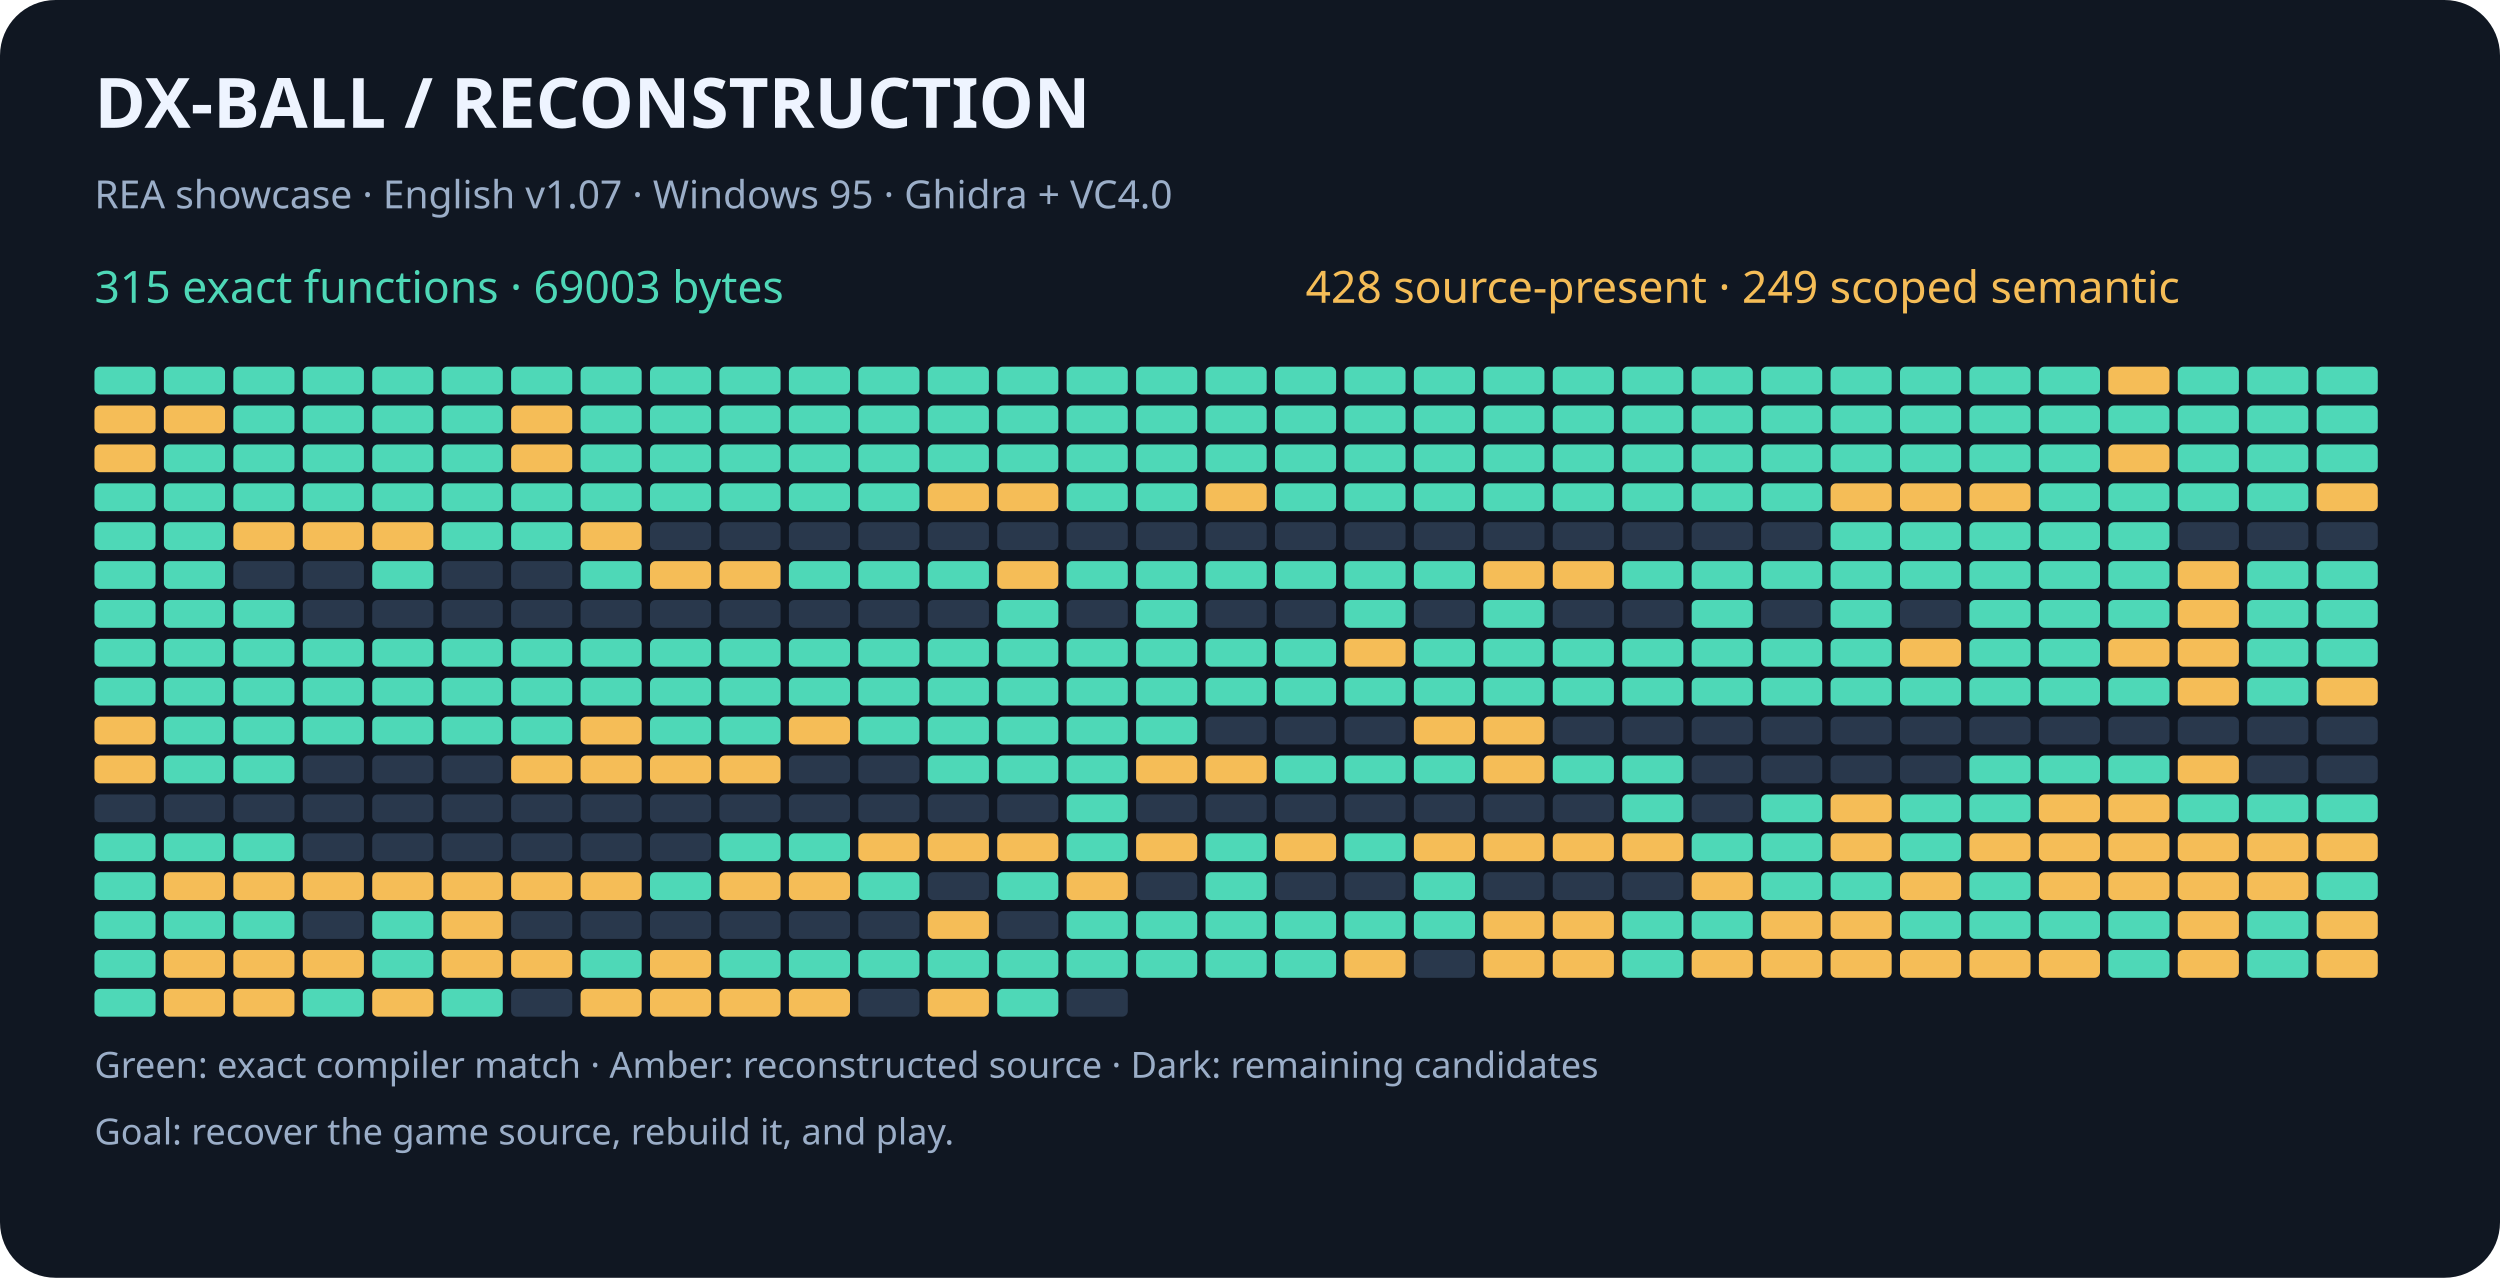
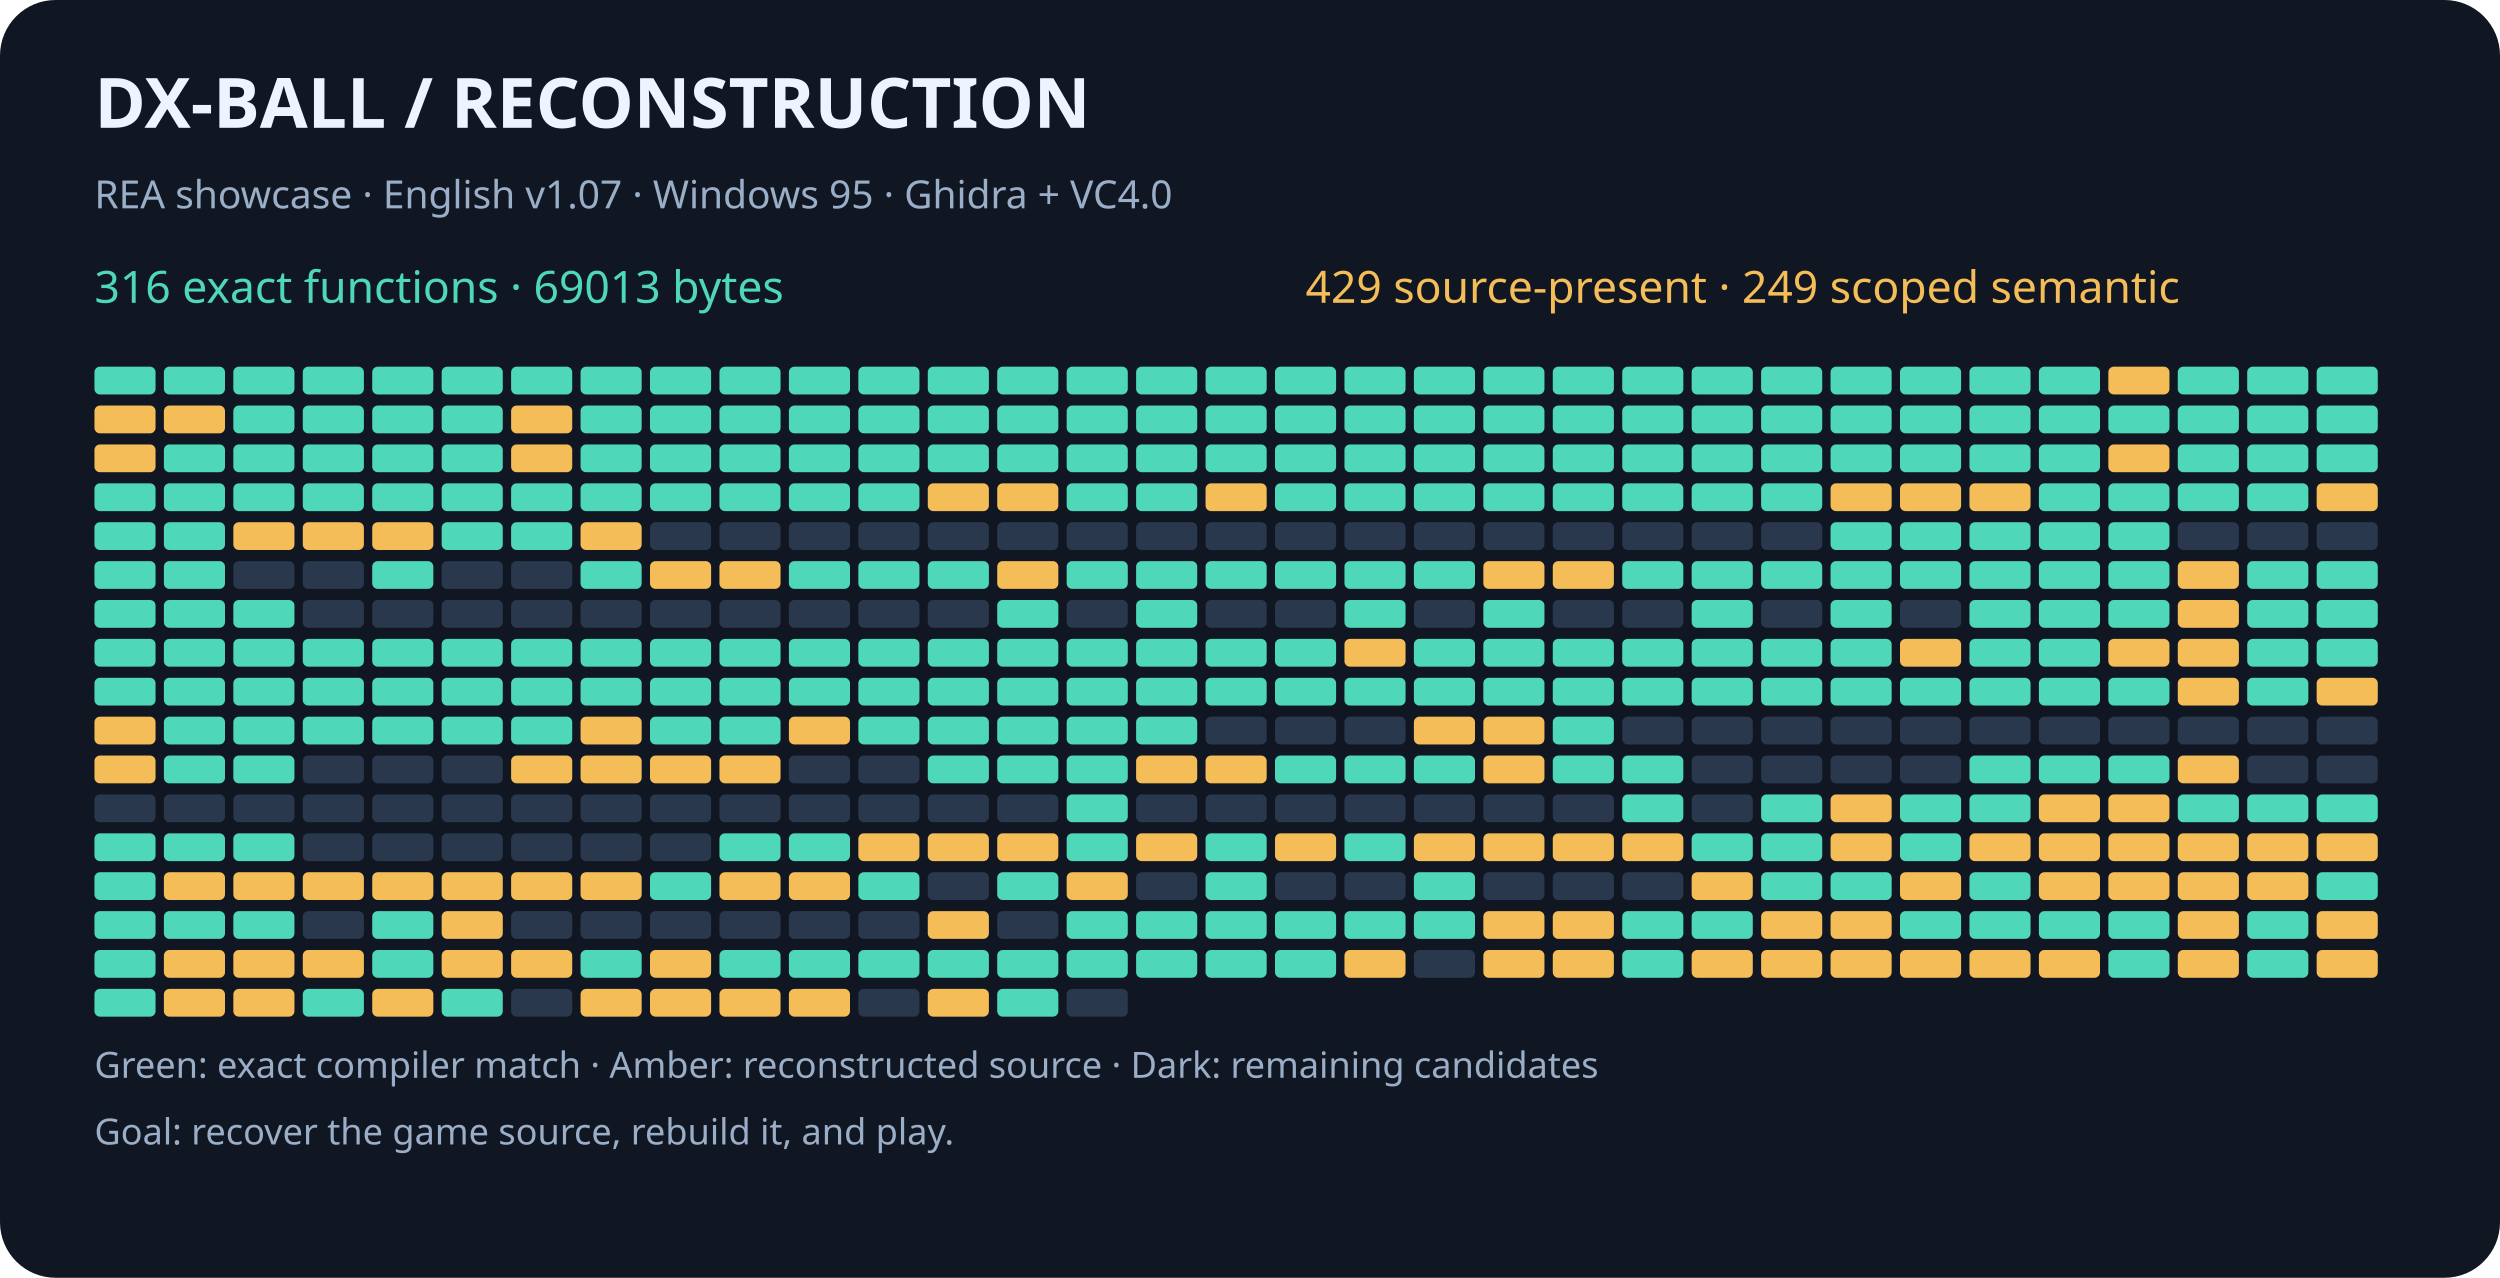
<svg xmlns="http://www.w3.org/2000/svg" width="900" height="460" viewBox="0 0 900 460" role="img" aria-labelledby="title desc">
  <rect width="900" height="460" rx="20" fill="#101722" />
  <g font-family="sans-serif">
    <text x="34" y="46" fill="#eef4ff" font-size="25" font-weight="bold">DX-BALL  /  RECONSTRUCTION</text>
    <text x="34" y="75" fill="#9baec8" font-size="14">REA showcase · English v1.07 · Windows 95 · Ghidra + VC4.0</text>
-     <text x="34" y="109" fill="#4ed8b7" font-size="16">315 exact functions · 69003 bytes</text>
-     <text x="470" y="109" fill="#f5bd57" font-size="16">428 source-present · 249 scoped semantic</text>
+     <text x="34" y="109" fill="#4ed8b7" font-size="16">316 exact functions · 69013 bytes</text>
+     <text x="470" y="109" fill="#f5bd57" font-size="16">429 source-present · 249 scoped semantic</text>
    <rect x="34" y="132" width="22" height="10" rx="2" fill="#4ed8b7" />
    <rect x="59" y="132" width="22" height="10" rx="2" fill="#4ed8b7" />
    <rect x="84" y="132" width="22" height="10" rx="2" fill="#4ed8b7" />
    <rect x="109" y="132" width="22" height="10" rx="2" fill="#4ed8b7" />
    <rect x="134" y="132" width="22" height="10" rx="2" fill="#4ed8b7" />
    <rect x="159" y="132" width="22" height="10" rx="2" fill="#4ed8b7" />
    <rect x="184" y="132" width="22" height="10" rx="2" fill="#4ed8b7" />
    <rect x="209" y="132" width="22" height="10" rx="2" fill="#4ed8b7" />
    <rect x="234" y="132" width="22" height="10" rx="2" fill="#4ed8b7" />
    <rect x="259" y="132" width="22" height="10" rx="2" fill="#4ed8b7" />
    <rect x="284" y="132" width="22" height="10" rx="2" fill="#4ed8b7" />
    <rect x="309" y="132" width="22" height="10" rx="2" fill="#4ed8b7" />
    <rect x="334" y="132" width="22" height="10" rx="2" fill="#4ed8b7" />
    <rect x="359" y="132" width="22" height="10" rx="2" fill="#4ed8b7" />
    <rect x="384" y="132" width="22" height="10" rx="2" fill="#4ed8b7" />
    <rect x="409" y="132" width="22" height="10" rx="2" fill="#4ed8b7" />
    <rect x="434" y="132" width="22" height="10" rx="2" fill="#4ed8b7" />
    <rect x="459" y="132" width="22" height="10" rx="2" fill="#4ed8b7" />
    <rect x="484" y="132" width="22" height="10" rx="2" fill="#4ed8b7" />
    <rect x="509" y="132" width="22" height="10" rx="2" fill="#4ed8b7" />
    <rect x="534" y="132" width="22" height="10" rx="2" fill="#4ed8b7" />
    <rect x="559" y="132" width="22" height="10" rx="2" fill="#4ed8b7" />
    <rect x="584" y="132" width="22" height="10" rx="2" fill="#4ed8b7" />
    <rect x="609" y="132" width="22" height="10" rx="2" fill="#4ed8b7" />
    <rect x="634" y="132" width="22" height="10" rx="2" fill="#4ed8b7" />
    <rect x="659" y="132" width="22" height="10" rx="2" fill="#4ed8b7" />
    <rect x="684" y="132" width="22" height="10" rx="2" fill="#4ed8b7" />
    <rect x="709" y="132" width="22" height="10" rx="2" fill="#4ed8b7" />
    <rect x="734" y="132" width="22" height="10" rx="2" fill="#4ed8b7" />
    <rect x="759" y="132" width="22" height="10" rx="2" fill="#f5bd57" />
    <rect x="784" y="132" width="22" height="10" rx="2" fill="#4ed8b7" />
    <rect x="809" y="132" width="22" height="10" rx="2" fill="#4ed8b7" />
    <rect x="834" y="132" width="22" height="10" rx="2" fill="#4ed8b7" />
    <rect x="34" y="146" width="22" height="10" rx="2" fill="#f5bd57" />
    <rect x="59" y="146" width="22" height="10" rx="2" fill="#f5bd57" />
    <rect x="84" y="146" width="22" height="10" rx="2" fill="#4ed8b7" />
    <rect x="109" y="146" width="22" height="10" rx="2" fill="#4ed8b7" />
    <rect x="134" y="146" width="22" height="10" rx="2" fill="#4ed8b7" />
    <rect x="159" y="146" width="22" height="10" rx="2" fill="#4ed8b7" />
    <rect x="184" y="146" width="22" height="10" rx="2" fill="#f5bd57" />
    <rect x="209" y="146" width="22" height="10" rx="2" fill="#4ed8b7" />
    <rect x="234" y="146" width="22" height="10" rx="2" fill="#4ed8b7" />
    <rect x="259" y="146" width="22" height="10" rx="2" fill="#4ed8b7" />
    <rect x="284" y="146" width="22" height="10" rx="2" fill="#4ed8b7" />
    <rect x="309" y="146" width="22" height="10" rx="2" fill="#4ed8b7" />
    <rect x="334" y="146" width="22" height="10" rx="2" fill="#4ed8b7" />
    <rect x="359" y="146" width="22" height="10" rx="2" fill="#4ed8b7" />
    <rect x="384" y="146" width="22" height="10" rx="2" fill="#4ed8b7" />
    <rect x="409" y="146" width="22" height="10" rx="2" fill="#4ed8b7" />
    <rect x="434" y="146" width="22" height="10" rx="2" fill="#4ed8b7" />
    <rect x="459" y="146" width="22" height="10" rx="2" fill="#4ed8b7" />
    <rect x="484" y="146" width="22" height="10" rx="2" fill="#4ed8b7" />
    <rect x="509" y="146" width="22" height="10" rx="2" fill="#4ed8b7" />
    <rect x="534" y="146" width="22" height="10" rx="2" fill="#4ed8b7" />
    <rect x="559" y="146" width="22" height="10" rx="2" fill="#4ed8b7" />
    <rect x="584" y="146" width="22" height="10" rx="2" fill="#4ed8b7" />
    <rect x="609" y="146" width="22" height="10" rx="2" fill="#4ed8b7" />
    <rect x="634" y="146" width="22" height="10" rx="2" fill="#4ed8b7" />
    <rect x="659" y="146" width="22" height="10" rx="2" fill="#4ed8b7" />
    <rect x="684" y="146" width="22" height="10" rx="2" fill="#4ed8b7" />
    <rect x="709" y="146" width="22" height="10" rx="2" fill="#4ed8b7" />
    <rect x="734" y="146" width="22" height="10" rx="2" fill="#4ed8b7" />
    <rect x="759" y="146" width="22" height="10" rx="2" fill="#4ed8b7" />
    <rect x="784" y="146" width="22" height="10" rx="2" fill="#4ed8b7" />
    <rect x="809" y="146" width="22" height="10" rx="2" fill="#4ed8b7" />
    <rect x="834" y="146" width="22" height="10" rx="2" fill="#4ed8b7" />
    <rect x="34" y="160" width="22" height="10" rx="2" fill="#f5bd57" />
    <rect x="59" y="160" width="22" height="10" rx="2" fill="#4ed8b7" />
    <rect x="84" y="160" width="22" height="10" rx="2" fill="#4ed8b7" />
    <rect x="109" y="160" width="22" height="10" rx="2" fill="#4ed8b7" />
    <rect x="134" y="160" width="22" height="10" rx="2" fill="#4ed8b7" />
    <rect x="159" y="160" width="22" height="10" rx="2" fill="#4ed8b7" />
    <rect x="184" y="160" width="22" height="10" rx="2" fill="#f5bd57" />
    <rect x="209" y="160" width="22" height="10" rx="2" fill="#4ed8b7" />
    <rect x="234" y="160" width="22" height="10" rx="2" fill="#4ed8b7" />
    <rect x="259" y="160" width="22" height="10" rx="2" fill="#4ed8b7" />
    <rect x="284" y="160" width="22" height="10" rx="2" fill="#4ed8b7" />
    <rect x="309" y="160" width="22" height="10" rx="2" fill="#4ed8b7" />
    <rect x="334" y="160" width="22" height="10" rx="2" fill="#4ed8b7" />
    <rect x="359" y="160" width="22" height="10" rx="2" fill="#4ed8b7" />
    <rect x="384" y="160" width="22" height="10" rx="2" fill="#4ed8b7" />
    <rect x="409" y="160" width="22" height="10" rx="2" fill="#4ed8b7" />
    <rect x="434" y="160" width="22" height="10" rx="2" fill="#4ed8b7" />
    <rect x="459" y="160" width="22" height="10" rx="2" fill="#4ed8b7" />
    <rect x="484" y="160" width="22" height="10" rx="2" fill="#4ed8b7" />
    <rect x="509" y="160" width="22" height="10" rx="2" fill="#4ed8b7" />
    <rect x="534" y="160" width="22" height="10" rx="2" fill="#4ed8b7" />
    <rect x="559" y="160" width="22" height="10" rx="2" fill="#4ed8b7" />
    <rect x="584" y="160" width="22" height="10" rx="2" fill="#4ed8b7" />
    <rect x="609" y="160" width="22" height="10" rx="2" fill="#4ed8b7" />
    <rect x="634" y="160" width="22" height="10" rx="2" fill="#4ed8b7" />
    <rect x="659" y="160" width="22" height="10" rx="2" fill="#4ed8b7" />
    <rect x="684" y="160" width="22" height="10" rx="2" fill="#4ed8b7" />
    <rect x="709" y="160" width="22" height="10" rx="2" fill="#4ed8b7" />
    <rect x="734" y="160" width="22" height="10" rx="2" fill="#4ed8b7" />
    <rect x="759" y="160" width="22" height="10" rx="2" fill="#f5bd57" />
    <rect x="784" y="160" width="22" height="10" rx="2" fill="#4ed8b7" />
    <rect x="809" y="160" width="22" height="10" rx="2" fill="#4ed8b7" />
    <rect x="834" y="160" width="22" height="10" rx="2" fill="#4ed8b7" />
    <rect x="34" y="174" width="22" height="10" rx="2" fill="#4ed8b7" />
    <rect x="59" y="174" width="22" height="10" rx="2" fill="#4ed8b7" />
    <rect x="84" y="174" width="22" height="10" rx="2" fill="#4ed8b7" />
    <rect x="109" y="174" width="22" height="10" rx="2" fill="#4ed8b7" />
    <rect x="134" y="174" width="22" height="10" rx="2" fill="#4ed8b7" />
    <rect x="159" y="174" width="22" height="10" rx="2" fill="#4ed8b7" />
    <rect x="184" y="174" width="22" height="10" rx="2" fill="#4ed8b7" />
    <rect x="209" y="174" width="22" height="10" rx="2" fill="#4ed8b7" />
    <rect x="234" y="174" width="22" height="10" rx="2" fill="#4ed8b7" />
    <rect x="259" y="174" width="22" height="10" rx="2" fill="#4ed8b7" />
    <rect x="284" y="174" width="22" height="10" rx="2" fill="#4ed8b7" />
    <rect x="309" y="174" width="22" height="10" rx="2" fill="#4ed8b7" />
    <rect x="334" y="174" width="22" height="10" rx="2" fill="#f5bd57" />
    <rect x="359" y="174" width="22" height="10" rx="2" fill="#f5bd57" />
    <rect x="384" y="174" width="22" height="10" rx="2" fill="#4ed8b7" />
    <rect x="409" y="174" width="22" height="10" rx="2" fill="#4ed8b7" />
    <rect x="434" y="174" width="22" height="10" rx="2" fill="#f5bd57" />
    <rect x="459" y="174" width="22" height="10" rx="2" fill="#4ed8b7" />
    <rect x="484" y="174" width="22" height="10" rx="2" fill="#4ed8b7" />
    <rect x="509" y="174" width="22" height="10" rx="2" fill="#4ed8b7" />
    <rect x="534" y="174" width="22" height="10" rx="2" fill="#4ed8b7" />
    <rect x="559" y="174" width="22" height="10" rx="2" fill="#4ed8b7" />
    <rect x="584" y="174" width="22" height="10" rx="2" fill="#4ed8b7" />
    <rect x="609" y="174" width="22" height="10" rx="2" fill="#4ed8b7" />
    <rect x="634" y="174" width="22" height="10" rx="2" fill="#4ed8b7" />
    <rect x="659" y="174" width="22" height="10" rx="2" fill="#f5bd57" />
    <rect x="684" y="174" width="22" height="10" rx="2" fill="#f5bd57" />
    <rect x="709" y="174" width="22" height="10" rx="2" fill="#f5bd57" />
    <rect x="734" y="174" width="22" height="10" rx="2" fill="#4ed8b7" />
    <rect x="759" y="174" width="22" height="10" rx="2" fill="#4ed8b7" />
    <rect x="784" y="174" width="22" height="10" rx="2" fill="#4ed8b7" />
    <rect x="809" y="174" width="22" height="10" rx="2" fill="#4ed8b7" />
    <rect x="834" y="174" width="22" height="10" rx="2" fill="#f5bd57" />
    <rect x="34" y="188" width="22" height="10" rx="2" fill="#4ed8b7" />
    <rect x="59" y="188" width="22" height="10" rx="2" fill="#4ed8b7" />
    <rect x="84" y="188" width="22" height="10" rx="2" fill="#f5bd57" />
    <rect x="109" y="188" width="22" height="10" rx="2" fill="#f5bd57" />
    <rect x="134" y="188" width="22" height="10" rx="2" fill="#f5bd57" />
    <rect x="159" y="188" width="22" height="10" rx="2" fill="#4ed8b7" />
    <rect x="184" y="188" width="22" height="10" rx="2" fill="#4ed8b7" />
    <rect x="209" y="188" width="22" height="10" rx="2" fill="#f5bd57" />
    <rect x="234" y="188" width="22" height="10" rx="2" fill="#29384c" />
    <rect x="259" y="188" width="22" height="10" rx="2" fill="#29384c" />
    <rect x="284" y="188" width="22" height="10" rx="2" fill="#29384c" />
    <rect x="309" y="188" width="22" height="10" rx="2" fill="#29384c" />
    <rect x="334" y="188" width="22" height="10" rx="2" fill="#29384c" />
    <rect x="359" y="188" width="22" height="10" rx="2" fill="#29384c" />
    <rect x="384" y="188" width="22" height="10" rx="2" fill="#29384c" />
    <rect x="409" y="188" width="22" height="10" rx="2" fill="#29384c" />
    <rect x="434" y="188" width="22" height="10" rx="2" fill="#29384c" />
    <rect x="459" y="188" width="22" height="10" rx="2" fill="#29384c" />
    <rect x="484" y="188" width="22" height="10" rx="2" fill="#29384c" />
    <rect x="509" y="188" width="22" height="10" rx="2" fill="#29384c" />
    <rect x="534" y="188" width="22" height="10" rx="2" fill="#29384c" />
    <rect x="559" y="188" width="22" height="10" rx="2" fill="#29384c" />
    <rect x="584" y="188" width="22" height="10" rx="2" fill="#29384c" />
    <rect x="609" y="188" width="22" height="10" rx="2" fill="#29384c" />
    <rect x="634" y="188" width="22" height="10" rx="2" fill="#29384c" />
    <rect x="659" y="188" width="22" height="10" rx="2" fill="#4ed8b7" />
    <rect x="684" y="188" width="22" height="10" rx="2" fill="#4ed8b7" />
    <rect x="709" y="188" width="22" height="10" rx="2" fill="#4ed8b7" />
    <rect x="734" y="188" width="22" height="10" rx="2" fill="#4ed8b7" />
    <rect x="759" y="188" width="22" height="10" rx="2" fill="#4ed8b7" />
    <rect x="784" y="188" width="22" height="10" rx="2" fill="#29384c" />
    <rect x="809" y="188" width="22" height="10" rx="2" fill="#29384c" />
    <rect x="834" y="188" width="22" height="10" rx="2" fill="#29384c" />
    <rect x="34" y="202" width="22" height="10" rx="2" fill="#4ed8b7" />
    <rect x="59" y="202" width="22" height="10" rx="2" fill="#4ed8b7" />
    <rect x="84" y="202" width="22" height="10" rx="2" fill="#29384c" />
    <rect x="109" y="202" width="22" height="10" rx="2" fill="#29384c" />
    <rect x="134" y="202" width="22" height="10" rx="2" fill="#4ed8b7" />
    <rect x="159" y="202" width="22" height="10" rx="2" fill="#29384c" />
    <rect x="184" y="202" width="22" height="10" rx="2" fill="#29384c" />
    <rect x="209" y="202" width="22" height="10" rx="2" fill="#4ed8b7" />
    <rect x="234" y="202" width="22" height="10" rx="2" fill="#f5bd57" />
    <rect x="259" y="202" width="22" height="10" rx="2" fill="#f5bd57" />
    <rect x="284" y="202" width="22" height="10" rx="2" fill="#4ed8b7" />
    <rect x="309" y="202" width="22" height="10" rx="2" fill="#4ed8b7" />
    <rect x="334" y="202" width="22" height="10" rx="2" fill="#4ed8b7" />
    <rect x="359" y="202" width="22" height="10" rx="2" fill="#f5bd57" />
    <rect x="384" y="202" width="22" height="10" rx="2" fill="#4ed8b7" />
    <rect x="409" y="202" width="22" height="10" rx="2" fill="#4ed8b7" />
    <rect x="434" y="202" width="22" height="10" rx="2" fill="#4ed8b7" />
    <rect x="459" y="202" width="22" height="10" rx="2" fill="#4ed8b7" />
    <rect x="484" y="202" width="22" height="10" rx="2" fill="#4ed8b7" />
    <rect x="509" y="202" width="22" height="10" rx="2" fill="#4ed8b7" />
    <rect x="534" y="202" width="22" height="10" rx="2" fill="#f5bd57" />
    <rect x="559" y="202" width="22" height="10" rx="2" fill="#f5bd57" />
    <rect x="584" y="202" width="22" height="10" rx="2" fill="#4ed8b7" />
    <rect x="609" y="202" width="22" height="10" rx="2" fill="#4ed8b7" />
    <rect x="634" y="202" width="22" height="10" rx="2" fill="#4ed8b7" />
    <rect x="659" y="202" width="22" height="10" rx="2" fill="#4ed8b7" />
    <rect x="684" y="202" width="22" height="10" rx="2" fill="#4ed8b7" />
    <rect x="709" y="202" width="22" height="10" rx="2" fill="#4ed8b7" />
    <rect x="734" y="202" width="22" height="10" rx="2" fill="#4ed8b7" />
    <rect x="759" y="202" width="22" height="10" rx="2" fill="#4ed8b7" />
    <rect x="784" y="202" width="22" height="10" rx="2" fill="#f5bd57" />
    <rect x="809" y="202" width="22" height="10" rx="2" fill="#4ed8b7" />
    <rect x="834" y="202" width="22" height="10" rx="2" fill="#4ed8b7" />
    <rect x="34" y="216" width="22" height="10" rx="2" fill="#4ed8b7" />
    <rect x="59" y="216" width="22" height="10" rx="2" fill="#4ed8b7" />
    <rect x="84" y="216" width="22" height="10" rx="2" fill="#4ed8b7" />
    <rect x="109" y="216" width="22" height="10" rx="2" fill="#29384c" />
    <rect x="134" y="216" width="22" height="10" rx="2" fill="#29384c" />
    <rect x="159" y="216" width="22" height="10" rx="2" fill="#29384c" />
    <rect x="184" y="216" width="22" height="10" rx="2" fill="#29384c" />
    <rect x="209" y="216" width="22" height="10" rx="2" fill="#29384c" />
    <rect x="234" y="216" width="22" height="10" rx="2" fill="#29384c" />
    <rect x="259" y="216" width="22" height="10" rx="2" fill="#29384c" />
    <rect x="284" y="216" width="22" height="10" rx="2" fill="#29384c" />
    <rect x="309" y="216" width="22" height="10" rx="2" fill="#29384c" />
    <rect x="334" y="216" width="22" height="10" rx="2" fill="#29384c" />
    <rect x="359" y="216" width="22" height="10" rx="2" fill="#4ed8b7" />
    <rect x="384" y="216" width="22" height="10" rx="2" fill="#29384c" />
    <rect x="409" y="216" width="22" height="10" rx="2" fill="#4ed8b7" />
    <rect x="434" y="216" width="22" height="10" rx="2" fill="#29384c" />
    <rect x="459" y="216" width="22" height="10" rx="2" fill="#29384c" />
    <rect x="484" y="216" width="22" height="10" rx="2" fill="#4ed8b7" />
    <rect x="509" y="216" width="22" height="10" rx="2" fill="#29384c" />
    <rect x="534" y="216" width="22" height="10" rx="2" fill="#4ed8b7" />
    <rect x="559" y="216" width="22" height="10" rx="2" fill="#29384c" />
    <rect x="584" y="216" width="22" height="10" rx="2" fill="#29384c" />
    <rect x="609" y="216" width="22" height="10" rx="2" fill="#4ed8b7" />
    <rect x="634" y="216" width="22" height="10" rx="2" fill="#29384c" />
    <rect x="659" y="216" width="22" height="10" rx="2" fill="#4ed8b7" />
    <rect x="684" y="216" width="22" height="10" rx="2" fill="#29384c" />
    <rect x="709" y="216" width="22" height="10" rx="2" fill="#4ed8b7" />
    <rect x="734" y="216" width="22" height="10" rx="2" fill="#4ed8b7" />
    <rect x="759" y="216" width="22" height="10" rx="2" fill="#4ed8b7" />
    <rect x="784" y="216" width="22" height="10" rx="2" fill="#f5bd57" />
    <rect x="809" y="216" width="22" height="10" rx="2" fill="#4ed8b7" />
    <rect x="834" y="216" width="22" height="10" rx="2" fill="#4ed8b7" />
    <rect x="34" y="230" width="22" height="10" rx="2" fill="#4ed8b7" />
    <rect x="59" y="230" width="22" height="10" rx="2" fill="#4ed8b7" />
    <rect x="84" y="230" width="22" height="10" rx="2" fill="#4ed8b7" />
    <rect x="109" y="230" width="22" height="10" rx="2" fill="#4ed8b7" />
    <rect x="134" y="230" width="22" height="10" rx="2" fill="#4ed8b7" />
    <rect x="159" y="230" width="22" height="10" rx="2" fill="#4ed8b7" />
    <rect x="184" y="230" width="22" height="10" rx="2" fill="#4ed8b7" />
    <rect x="209" y="230" width="22" height="10" rx="2" fill="#4ed8b7" />
    <rect x="234" y="230" width="22" height="10" rx="2" fill="#4ed8b7" />
    <rect x="259" y="230" width="22" height="10" rx="2" fill="#4ed8b7" />
    <rect x="284" y="230" width="22" height="10" rx="2" fill="#4ed8b7" />
    <rect x="309" y="230" width="22" height="10" rx="2" fill="#4ed8b7" />
    <rect x="334" y="230" width="22" height="10" rx="2" fill="#4ed8b7" />
    <rect x="359" y="230" width="22" height="10" rx="2" fill="#4ed8b7" />
    <rect x="384" y="230" width="22" height="10" rx="2" fill="#4ed8b7" />
    <rect x="409" y="230" width="22" height="10" rx="2" fill="#4ed8b7" />
    <rect x="434" y="230" width="22" height="10" rx="2" fill="#4ed8b7" />
    <rect x="459" y="230" width="22" height="10" rx="2" fill="#4ed8b7" />
    <rect x="484" y="230" width="22" height="10" rx="2" fill="#f5bd57" />
    <rect x="509" y="230" width="22" height="10" rx="2" fill="#4ed8b7" />
    <rect x="534" y="230" width="22" height="10" rx="2" fill="#4ed8b7" />
    <rect x="559" y="230" width="22" height="10" rx="2" fill="#4ed8b7" />
    <rect x="584" y="230" width="22" height="10" rx="2" fill="#4ed8b7" />
    <rect x="609" y="230" width="22" height="10" rx="2" fill="#4ed8b7" />
    <rect x="634" y="230" width="22" height="10" rx="2" fill="#4ed8b7" />
    <rect x="659" y="230" width="22" height="10" rx="2" fill="#4ed8b7" />
    <rect x="684" y="230" width="22" height="10" rx="2" fill="#f5bd57" />
    <rect x="709" y="230" width="22" height="10" rx="2" fill="#4ed8b7" />
    <rect x="734" y="230" width="22" height="10" rx="2" fill="#4ed8b7" />
    <rect x="759" y="230" width="22" height="10" rx="2" fill="#f5bd57" />
    <rect x="784" y="230" width="22" height="10" rx="2" fill="#f5bd57" />
    <rect x="809" y="230" width="22" height="10" rx="2" fill="#4ed8b7" />
    <rect x="834" y="230" width="22" height="10" rx="2" fill="#4ed8b7" />
    <rect x="34" y="244" width="22" height="10" rx="2" fill="#4ed8b7" />
    <rect x="59" y="244" width="22" height="10" rx="2" fill="#4ed8b7" />
    <rect x="84" y="244" width="22" height="10" rx="2" fill="#4ed8b7" />
    <rect x="109" y="244" width="22" height="10" rx="2" fill="#4ed8b7" />
    <rect x="134" y="244" width="22" height="10" rx="2" fill="#4ed8b7" />
    <rect x="159" y="244" width="22" height="10" rx="2" fill="#4ed8b7" />
    <rect x="184" y="244" width="22" height="10" rx="2" fill="#4ed8b7" />
    <rect x="209" y="244" width="22" height="10" rx="2" fill="#4ed8b7" />
    <rect x="234" y="244" width="22" height="10" rx="2" fill="#4ed8b7" />
    <rect x="259" y="244" width="22" height="10" rx="2" fill="#4ed8b7" />
    <rect x="284" y="244" width="22" height="10" rx="2" fill="#4ed8b7" />
    <rect x="309" y="244" width="22" height="10" rx="2" fill="#4ed8b7" />
    <rect x="334" y="244" width="22" height="10" rx="2" fill="#4ed8b7" />
    <rect x="359" y="244" width="22" height="10" rx="2" fill="#4ed8b7" />
    <rect x="384" y="244" width="22" height="10" rx="2" fill="#4ed8b7" />
    <rect x="409" y="244" width="22" height="10" rx="2" fill="#4ed8b7" />
    <rect x="434" y="244" width="22" height="10" rx="2" fill="#4ed8b7" />
    <rect x="459" y="244" width="22" height="10" rx="2" fill="#4ed8b7" />
    <rect x="484" y="244" width="22" height="10" rx="2" fill="#4ed8b7" />
    <rect x="509" y="244" width="22" height="10" rx="2" fill="#4ed8b7" />
    <rect x="534" y="244" width="22" height="10" rx="2" fill="#4ed8b7" />
    <rect x="559" y="244" width="22" height="10" rx="2" fill="#4ed8b7" />
    <rect x="584" y="244" width="22" height="10" rx="2" fill="#4ed8b7" />
    <rect x="609" y="244" width="22" height="10" rx="2" fill="#4ed8b7" />
    <rect x="634" y="244" width="22" height="10" rx="2" fill="#4ed8b7" />
    <rect x="659" y="244" width="22" height="10" rx="2" fill="#4ed8b7" />
    <rect x="684" y="244" width="22" height="10" rx="2" fill="#4ed8b7" />
    <rect x="709" y="244" width="22" height="10" rx="2" fill="#4ed8b7" />
    <rect x="734" y="244" width="22" height="10" rx="2" fill="#4ed8b7" />
    <rect x="759" y="244" width="22" height="10" rx="2" fill="#4ed8b7" />
    <rect x="784" y="244" width="22" height="10" rx="2" fill="#f5bd57" />
    <rect x="809" y="244" width="22" height="10" rx="2" fill="#4ed8b7" />
    <rect x="834" y="244" width="22" height="10" rx="2" fill="#f5bd57" />
    <rect x="34" y="258" width="22" height="10" rx="2" fill="#f5bd57" />
    <rect x="59" y="258" width="22" height="10" rx="2" fill="#4ed8b7" />
    <rect x="84" y="258" width="22" height="10" rx="2" fill="#4ed8b7" />
    <rect x="109" y="258" width="22" height="10" rx="2" fill="#4ed8b7" />
    <rect x="134" y="258" width="22" height="10" rx="2" fill="#4ed8b7" />
    <rect x="159" y="258" width="22" height="10" rx="2" fill="#4ed8b7" />
    <rect x="184" y="258" width="22" height="10" rx="2" fill="#4ed8b7" />
    <rect x="209" y="258" width="22" height="10" rx="2" fill="#f5bd57" />
    <rect x="234" y="258" width="22" height="10" rx="2" fill="#4ed8b7" />
    <rect x="259" y="258" width="22" height="10" rx="2" fill="#4ed8b7" />
    <rect x="284" y="258" width="22" height="10" rx="2" fill="#f5bd57" />
    <rect x="309" y="258" width="22" height="10" rx="2" fill="#4ed8b7" />
    <rect x="334" y="258" width="22" height="10" rx="2" fill="#4ed8b7" />
    <rect x="359" y="258" width="22" height="10" rx="2" fill="#4ed8b7" />
    <rect x="384" y="258" width="22" height="10" rx="2" fill="#4ed8b7" />
    <rect x="409" y="258" width="22" height="10" rx="2" fill="#4ed8b7" />
    <rect x="434" y="258" width="22" height="10" rx="2" fill="#29384c" />
    <rect x="459" y="258" width="22" height="10" rx="2" fill="#29384c" />
    <rect x="484" y="258" width="22" height="10" rx="2" fill="#29384c" />
    <rect x="509" y="258" width="22" height="10" rx="2" fill="#f5bd57" />
    <rect x="534" y="258" width="22" height="10" rx="2" fill="#f5bd57" />
-     <rect x="559" y="258" width="22" height="10" rx="2" fill="#29384c" />
+     <rect x="559" y="258" width="22" height="10" rx="2" fill="#4ed8b7" />
    <rect x="584" y="258" width="22" height="10" rx="2" fill="#29384c" />
    <rect x="609" y="258" width="22" height="10" rx="2" fill="#29384c" />
    <rect x="634" y="258" width="22" height="10" rx="2" fill="#29384c" />
    <rect x="659" y="258" width="22" height="10" rx="2" fill="#29384c" />
    <rect x="684" y="258" width="22" height="10" rx="2" fill="#29384c" />
    <rect x="709" y="258" width="22" height="10" rx="2" fill="#29384c" />
    <rect x="734" y="258" width="22" height="10" rx="2" fill="#29384c" />
    <rect x="759" y="258" width="22" height="10" rx="2" fill="#29384c" />
    <rect x="784" y="258" width="22" height="10" rx="2" fill="#29384c" />
    <rect x="809" y="258" width="22" height="10" rx="2" fill="#29384c" />
    <rect x="834" y="258" width="22" height="10" rx="2" fill="#29384c" />
    <rect x="34" y="272" width="22" height="10" rx="2" fill="#f5bd57" />
    <rect x="59" y="272" width="22" height="10" rx="2" fill="#4ed8b7" />
    <rect x="84" y="272" width="22" height="10" rx="2" fill="#4ed8b7" />
    <rect x="109" y="272" width="22" height="10" rx="2" fill="#29384c" />
    <rect x="134" y="272" width="22" height="10" rx="2" fill="#29384c" />
    <rect x="159" y="272" width="22" height="10" rx="2" fill="#29384c" />
    <rect x="184" y="272" width="22" height="10" rx="2" fill="#f5bd57" />
    <rect x="209" y="272" width="22" height="10" rx="2" fill="#f5bd57" />
    <rect x="234" y="272" width="22" height="10" rx="2" fill="#f5bd57" />
    <rect x="259" y="272" width="22" height="10" rx="2" fill="#f5bd57" />
    <rect x="284" y="272" width="22" height="10" rx="2" fill="#29384c" />
    <rect x="309" y="272" width="22" height="10" rx="2" fill="#29384c" />
    <rect x="334" y="272" width="22" height="10" rx="2" fill="#4ed8b7" />
    <rect x="359" y="272" width="22" height="10" rx="2" fill="#4ed8b7" />
    <rect x="384" y="272" width="22" height="10" rx="2" fill="#4ed8b7" />
    <rect x="409" y="272" width="22" height="10" rx="2" fill="#f5bd57" />
    <rect x="434" y="272" width="22" height="10" rx="2" fill="#f5bd57" />
    <rect x="459" y="272" width="22" height="10" rx="2" fill="#4ed8b7" />
    <rect x="484" y="272" width="22" height="10" rx="2" fill="#4ed8b7" />
    <rect x="509" y="272" width="22" height="10" rx="2" fill="#4ed8b7" />
    <rect x="534" y="272" width="22" height="10" rx="2" fill="#f5bd57" />
    <rect x="559" y="272" width="22" height="10" rx="2" fill="#4ed8b7" />
    <rect x="584" y="272" width="22" height="10" rx="2" fill="#4ed8b7" />
    <rect x="609" y="272" width="22" height="10" rx="2" fill="#29384c" />
    <rect x="634" y="272" width="22" height="10" rx="2" fill="#29384c" />
    <rect x="659" y="272" width="22" height="10" rx="2" fill="#29384c" />
    <rect x="684" y="272" width="22" height="10" rx="2" fill="#29384c" />
    <rect x="709" y="272" width="22" height="10" rx="2" fill="#4ed8b7" />
    <rect x="734" y="272" width="22" height="10" rx="2" fill="#4ed8b7" />
    <rect x="759" y="272" width="22" height="10" rx="2" fill="#4ed8b7" />
    <rect x="784" y="272" width="22" height="10" rx="2" fill="#f5bd57" />
    <rect x="809" y="272" width="22" height="10" rx="2" fill="#29384c" />
    <rect x="834" y="272" width="22" height="10" rx="2" fill="#29384c" />
    <rect x="34" y="286" width="22" height="10" rx="2" fill="#29384c" />
    <rect x="59" y="286" width="22" height="10" rx="2" fill="#29384c" />
    <rect x="84" y="286" width="22" height="10" rx="2" fill="#29384c" />
    <rect x="109" y="286" width="22" height="10" rx="2" fill="#29384c" />
    <rect x="134" y="286" width="22" height="10" rx="2" fill="#29384c" />
    <rect x="159" y="286" width="22" height="10" rx="2" fill="#29384c" />
    <rect x="184" y="286" width="22" height="10" rx="2" fill="#29384c" />
    <rect x="209" y="286" width="22" height="10" rx="2" fill="#29384c" />
    <rect x="234" y="286" width="22" height="10" rx="2" fill="#29384c" />
    <rect x="259" y="286" width="22" height="10" rx="2" fill="#29384c" />
    <rect x="284" y="286" width="22" height="10" rx="2" fill="#29384c" />
    <rect x="309" y="286" width="22" height="10" rx="2" fill="#29384c" />
    <rect x="334" y="286" width="22" height="10" rx="2" fill="#29384c" />
    <rect x="359" y="286" width="22" height="10" rx="2" fill="#29384c" />
    <rect x="384" y="286" width="22" height="10" rx="2" fill="#4ed8b7" />
    <rect x="409" y="286" width="22" height="10" rx="2" fill="#29384c" />
    <rect x="434" y="286" width="22" height="10" rx="2" fill="#29384c" />
    <rect x="459" y="286" width="22" height="10" rx="2" fill="#29384c" />
    <rect x="484" y="286" width="22" height="10" rx="2" fill="#29384c" />
    <rect x="509" y="286" width="22" height="10" rx="2" fill="#29384c" />
    <rect x="534" y="286" width="22" height="10" rx="2" fill="#29384c" />
    <rect x="559" y="286" width="22" height="10" rx="2" fill="#29384c" />
    <rect x="584" y="286" width="22" height="10" rx="2" fill="#4ed8b7" />
    <rect x="609" y="286" width="22" height="10" rx="2" fill="#29384c" />
    <rect x="634" y="286" width="22" height="10" rx="2" fill="#4ed8b7" />
    <rect x="659" y="286" width="22" height="10" rx="2" fill="#f5bd57" />
    <rect x="684" y="286" width="22" height="10" rx="2" fill="#4ed8b7" />
    <rect x="709" y="286" width="22" height="10" rx="2" fill="#4ed8b7" />
    <rect x="734" y="286" width="22" height="10" rx="2" fill="#f5bd57" />
    <rect x="759" y="286" width="22" height="10" rx="2" fill="#f5bd57" />
    <rect x="784" y="286" width="22" height="10" rx="2" fill="#4ed8b7" />
    <rect x="809" y="286" width="22" height="10" rx="2" fill="#4ed8b7" />
    <rect x="834" y="286" width="22" height="10" rx="2" fill="#4ed8b7" />
    <rect x="34" y="300" width="22" height="10" rx="2" fill="#4ed8b7" />
    <rect x="59" y="300" width="22" height="10" rx="2" fill="#4ed8b7" />
    <rect x="84" y="300" width="22" height="10" rx="2" fill="#4ed8b7" />
    <rect x="109" y="300" width="22" height="10" rx="2" fill="#29384c" />
    <rect x="134" y="300" width="22" height="10" rx="2" fill="#29384c" />
    <rect x="159" y="300" width="22" height="10" rx="2" fill="#29384c" />
    <rect x="184" y="300" width="22" height="10" rx="2" fill="#29384c" />
    <rect x="209" y="300" width="22" height="10" rx="2" fill="#29384c" />
    <rect x="234" y="300" width="22" height="10" rx="2" fill="#29384c" />
    <rect x="259" y="300" width="22" height="10" rx="2" fill="#4ed8b7" />
    <rect x="284" y="300" width="22" height="10" rx="2" fill="#4ed8b7" />
    <rect x="309" y="300" width="22" height="10" rx="2" fill="#f5bd57" />
    <rect x="334" y="300" width="22" height="10" rx="2" fill="#f5bd57" />
    <rect x="359" y="300" width="22" height="10" rx="2" fill="#f5bd57" />
    <rect x="384" y="300" width="22" height="10" rx="2" fill="#4ed8b7" />
    <rect x="409" y="300" width="22" height="10" rx="2" fill="#f5bd57" />
    <rect x="434" y="300" width="22" height="10" rx="2" fill="#4ed8b7" />
    <rect x="459" y="300" width="22" height="10" rx="2" fill="#f5bd57" />
    <rect x="484" y="300" width="22" height="10" rx="2" fill="#4ed8b7" />
    <rect x="509" y="300" width="22" height="10" rx="2" fill="#f5bd57" />
    <rect x="534" y="300" width="22" height="10" rx="2" fill="#f5bd57" />
    <rect x="559" y="300" width="22" height="10" rx="2" fill="#f5bd57" />
    <rect x="584" y="300" width="22" height="10" rx="2" fill="#f5bd57" />
    <rect x="609" y="300" width="22" height="10" rx="2" fill="#4ed8b7" />
    <rect x="634" y="300" width="22" height="10" rx="2" fill="#4ed8b7" />
    <rect x="659" y="300" width="22" height="10" rx="2" fill="#f5bd57" />
    <rect x="684" y="300" width="22" height="10" rx="2" fill="#4ed8b7" />
    <rect x="709" y="300" width="22" height="10" rx="2" fill="#f5bd57" />
    <rect x="734" y="300" width="22" height="10" rx="2" fill="#f5bd57" />
    <rect x="759" y="300" width="22" height="10" rx="2" fill="#f5bd57" />
    <rect x="784" y="300" width="22" height="10" rx="2" fill="#f5bd57" />
    <rect x="809" y="300" width="22" height="10" rx="2" fill="#f5bd57" />
    <rect x="834" y="300" width="22" height="10" rx="2" fill="#f5bd57" />
    <rect x="34" y="314" width="22" height="10" rx="2" fill="#4ed8b7" />
    <rect x="59" y="314" width="22" height="10" rx="2" fill="#f5bd57" />
    <rect x="84" y="314" width="22" height="10" rx="2" fill="#f5bd57" />
    <rect x="109" y="314" width="22" height="10" rx="2" fill="#f5bd57" />
    <rect x="134" y="314" width="22" height="10" rx="2" fill="#f5bd57" />
    <rect x="159" y="314" width="22" height="10" rx="2" fill="#f5bd57" />
    <rect x="184" y="314" width="22" height="10" rx="2" fill="#f5bd57" />
    <rect x="209" y="314" width="22" height="10" rx="2" fill="#f5bd57" />
    <rect x="234" y="314" width="22" height="10" rx="2" fill="#4ed8b7" />
    <rect x="259" y="314" width="22" height="10" rx="2" fill="#f5bd57" />
    <rect x="284" y="314" width="22" height="10" rx="2" fill="#f5bd57" />
    <rect x="309" y="314" width="22" height="10" rx="2" fill="#4ed8b7" />
    <rect x="334" y="314" width="22" height="10" rx="2" fill="#29384c" />
    <rect x="359" y="314" width="22" height="10" rx="2" fill="#4ed8b7" />
    <rect x="384" y="314" width="22" height="10" rx="2" fill="#f5bd57" />
    <rect x="409" y="314" width="22" height="10" rx="2" fill="#29384c" />
    <rect x="434" y="314" width="22" height="10" rx="2" fill="#4ed8b7" />
    <rect x="459" y="314" width="22" height="10" rx="2" fill="#29384c" />
    <rect x="484" y="314" width="22" height="10" rx="2" fill="#29384c" />
    <rect x="509" y="314" width="22" height="10" rx="2" fill="#4ed8b7" />
    <rect x="534" y="314" width="22" height="10" rx="2" fill="#29384c" />
    <rect x="559" y="314" width="22" height="10" rx="2" fill="#29384c" />
    <rect x="584" y="314" width="22" height="10" rx="2" fill="#29384c" />
    <rect x="609" y="314" width="22" height="10" rx="2" fill="#f5bd57" />
    <rect x="634" y="314" width="22" height="10" rx="2" fill="#4ed8b7" />
    <rect x="659" y="314" width="22" height="10" rx="2" fill="#4ed8b7" />
    <rect x="684" y="314" width="22" height="10" rx="2" fill="#f5bd57" />
    <rect x="709" y="314" width="22" height="10" rx="2" fill="#4ed8b7" />
    <rect x="734" y="314" width="22" height="10" rx="2" fill="#f5bd57" />
    <rect x="759" y="314" width="22" height="10" rx="2" fill="#f5bd57" />
    <rect x="784" y="314" width="22" height="10" rx="2" fill="#f5bd57" />
    <rect x="809" y="314" width="22" height="10" rx="2" fill="#f5bd57" />
    <rect x="834" y="314" width="22" height="10" rx="2" fill="#4ed8b7" />
    <rect x="34" y="328" width="22" height="10" rx="2" fill="#4ed8b7" />
    <rect x="59" y="328" width="22" height="10" rx="2" fill="#4ed8b7" />
    <rect x="84" y="328" width="22" height="10" rx="2" fill="#4ed8b7" />
    <rect x="109" y="328" width="22" height="10" rx="2" fill="#29384c" />
    <rect x="134" y="328" width="22" height="10" rx="2" fill="#4ed8b7" />
    <rect x="159" y="328" width="22" height="10" rx="2" fill="#f5bd57" />
    <rect x="184" y="328" width="22" height="10" rx="2" fill="#29384c" />
    <rect x="209" y="328" width="22" height="10" rx="2" fill="#29384c" />
    <rect x="234" y="328" width="22" height="10" rx="2" fill="#29384c" />
    <rect x="259" y="328" width="22" height="10" rx="2" fill="#29384c" />
    <rect x="284" y="328" width="22" height="10" rx="2" fill="#29384c" />
    <rect x="309" y="328" width="22" height="10" rx="2" fill="#29384c" />
    <rect x="334" y="328" width="22" height="10" rx="2" fill="#f5bd57" />
    <rect x="359" y="328" width="22" height="10" rx="2" fill="#29384c" />
    <rect x="384" y="328" width="22" height="10" rx="2" fill="#4ed8b7" />
    <rect x="409" y="328" width="22" height="10" rx="2" fill="#4ed8b7" />
    <rect x="434" y="328" width="22" height="10" rx="2" fill="#4ed8b7" />
    <rect x="459" y="328" width="22" height="10" rx="2" fill="#4ed8b7" />
    <rect x="484" y="328" width="22" height="10" rx="2" fill="#4ed8b7" />
    <rect x="509" y="328" width="22" height="10" rx="2" fill="#4ed8b7" />
    <rect x="534" y="328" width="22" height="10" rx="2" fill="#f5bd57" />
    <rect x="559" y="328" width="22" height="10" rx="2" fill="#f5bd57" />
    <rect x="584" y="328" width="22" height="10" rx="2" fill="#4ed8b7" />
    <rect x="609" y="328" width="22" height="10" rx="2" fill="#4ed8b7" />
    <rect x="634" y="328" width="22" height="10" rx="2" fill="#f5bd57" />
    <rect x="659" y="328" width="22" height="10" rx="2" fill="#f5bd57" />
    <rect x="684" y="328" width="22" height="10" rx="2" fill="#4ed8b7" />
    <rect x="709" y="328" width="22" height="10" rx="2" fill="#4ed8b7" />
    <rect x="734" y="328" width="22" height="10" rx="2" fill="#4ed8b7" />
    <rect x="759" y="328" width="22" height="10" rx="2" fill="#4ed8b7" />
    <rect x="784" y="328" width="22" height="10" rx="2" fill="#f5bd57" />
    <rect x="809" y="328" width="22" height="10" rx="2" fill="#4ed8b7" />
    <rect x="834" y="328" width="22" height="10" rx="2" fill="#f5bd57" />
    <rect x="34" y="342" width="22" height="10" rx="2" fill="#4ed8b7" />
    <rect x="59" y="342" width="22" height="10" rx="2" fill="#f5bd57" />
    <rect x="84" y="342" width="22" height="10" rx="2" fill="#f5bd57" />
    <rect x="109" y="342" width="22" height="10" rx="2" fill="#f5bd57" />
    <rect x="134" y="342" width="22" height="10" rx="2" fill="#4ed8b7" />
    <rect x="159" y="342" width="22" height="10" rx="2" fill="#f5bd57" />
    <rect x="184" y="342" width="22" height="10" rx="2" fill="#f5bd57" />
    <rect x="209" y="342" width="22" height="10" rx="2" fill="#4ed8b7" />
    <rect x="234" y="342" width="22" height="10" rx="2" fill="#f5bd57" />
    <rect x="259" y="342" width="22" height="10" rx="2" fill="#4ed8b7" />
    <rect x="284" y="342" width="22" height="10" rx="2" fill="#4ed8b7" />
    <rect x="309" y="342" width="22" height="10" rx="2" fill="#4ed8b7" />
    <rect x="334" y="342" width="22" height="10" rx="2" fill="#4ed8b7" />
    <rect x="359" y="342" width="22" height="10" rx="2" fill="#4ed8b7" />
    <rect x="384" y="342" width="22" height="10" rx="2" fill="#4ed8b7" />
    <rect x="409" y="342" width="22" height="10" rx="2" fill="#4ed8b7" />
    <rect x="434" y="342" width="22" height="10" rx="2" fill="#4ed8b7" />
    <rect x="459" y="342" width="22" height="10" rx="2" fill="#4ed8b7" />
    <rect x="484" y="342" width="22" height="10" rx="2" fill="#f5bd57" />
    <rect x="509" y="342" width="22" height="10" rx="2" fill="#29384c" />
    <rect x="534" y="342" width="22" height="10" rx="2" fill="#f5bd57" />
    <rect x="559" y="342" width="22" height="10" rx="2" fill="#f5bd57" />
    <rect x="584" y="342" width="22" height="10" rx="2" fill="#4ed8b7" />
    <rect x="609" y="342" width="22" height="10" rx="2" fill="#f5bd57" />
    <rect x="634" y="342" width="22" height="10" rx="2" fill="#f5bd57" />
    <rect x="659" y="342" width="22" height="10" rx="2" fill="#f5bd57" />
    <rect x="684" y="342" width="22" height="10" rx="2" fill="#f5bd57" />
    <rect x="709" y="342" width="22" height="10" rx="2" fill="#f5bd57" />
    <rect x="734" y="342" width="22" height="10" rx="2" fill="#f5bd57" />
    <rect x="759" y="342" width="22" height="10" rx="2" fill="#4ed8b7" />
    <rect x="784" y="342" width="22" height="10" rx="2" fill="#f5bd57" />
    <rect x="809" y="342" width="22" height="10" rx="2" fill="#4ed8b7" />
    <rect x="834" y="342" width="22" height="10" rx="2" fill="#f5bd57" />
    <rect x="34" y="356" width="22" height="10" rx="2" fill="#4ed8b7" />
    <rect x="59" y="356" width="22" height="10" rx="2" fill="#f5bd57" />
    <rect x="84" y="356" width="22" height="10" rx="2" fill="#f5bd57" />
    <rect x="109" y="356" width="22" height="10" rx="2" fill="#4ed8b7" />
    <rect x="134" y="356" width="22" height="10" rx="2" fill="#f5bd57" />
    <rect x="159" y="356" width="22" height="10" rx="2" fill="#4ed8b7" />
    <rect x="184" y="356" width="22" height="10" rx="2" fill="#29384c" />
    <rect x="209" y="356" width="22" height="10" rx="2" fill="#f5bd57" />
    <rect x="234" y="356" width="22" height="10" rx="2" fill="#f5bd57" />
    <rect x="259" y="356" width="22" height="10" rx="2" fill="#f5bd57" />
    <rect x="284" y="356" width="22" height="10" rx="2" fill="#f5bd57" />
    <rect x="309" y="356" width="22" height="10" rx="2" fill="#29384c" />
    <rect x="334" y="356" width="22" height="10" rx="2" fill="#f5bd57" />
    <rect x="359" y="356" width="22" height="10" rx="2" fill="#4ed8b7" />
    <rect x="384" y="356" width="22" height="10" rx="2" fill="#29384c" />
    <text x="34" y="388" fill="#9baec8" font-size="13">Green: exact compiler match · Amber: reconstructed source · Dark: remaining candidates</text>
    <text x="34" y="412" fill="#9baec8" font-size="13">Goal: recover the game source, rebuild it, and play.</text>
  </g>
</svg>
